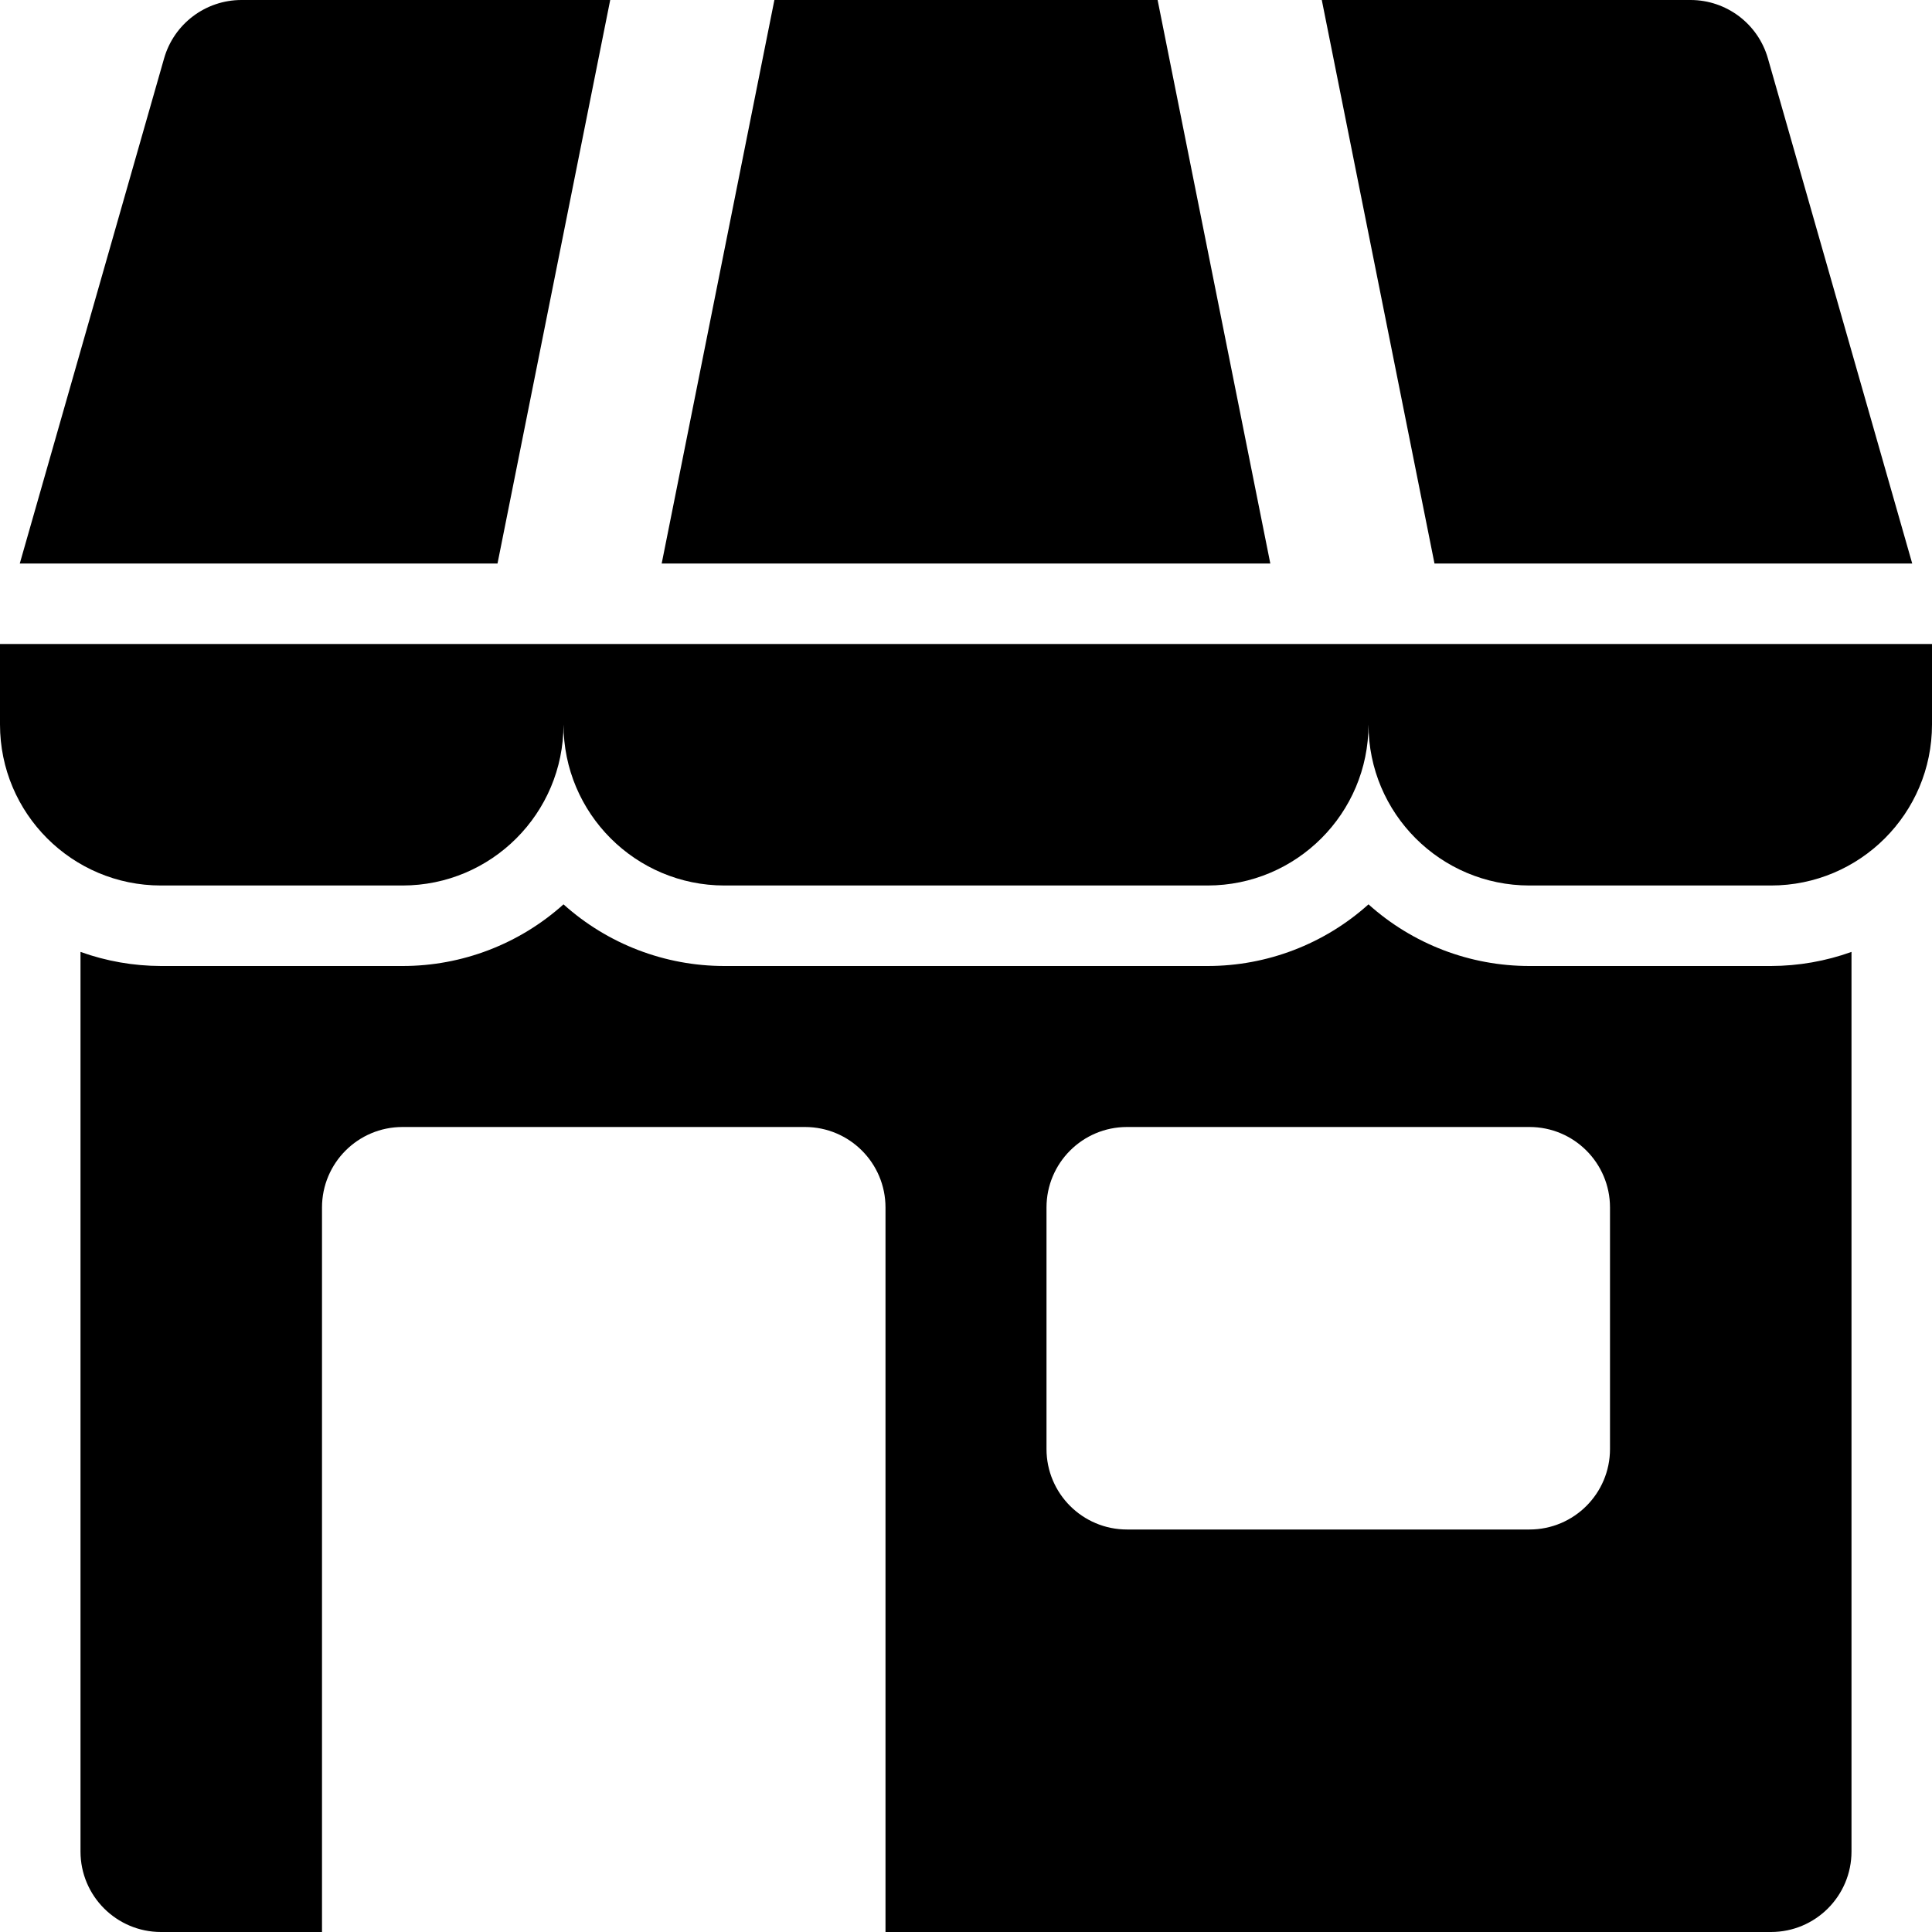
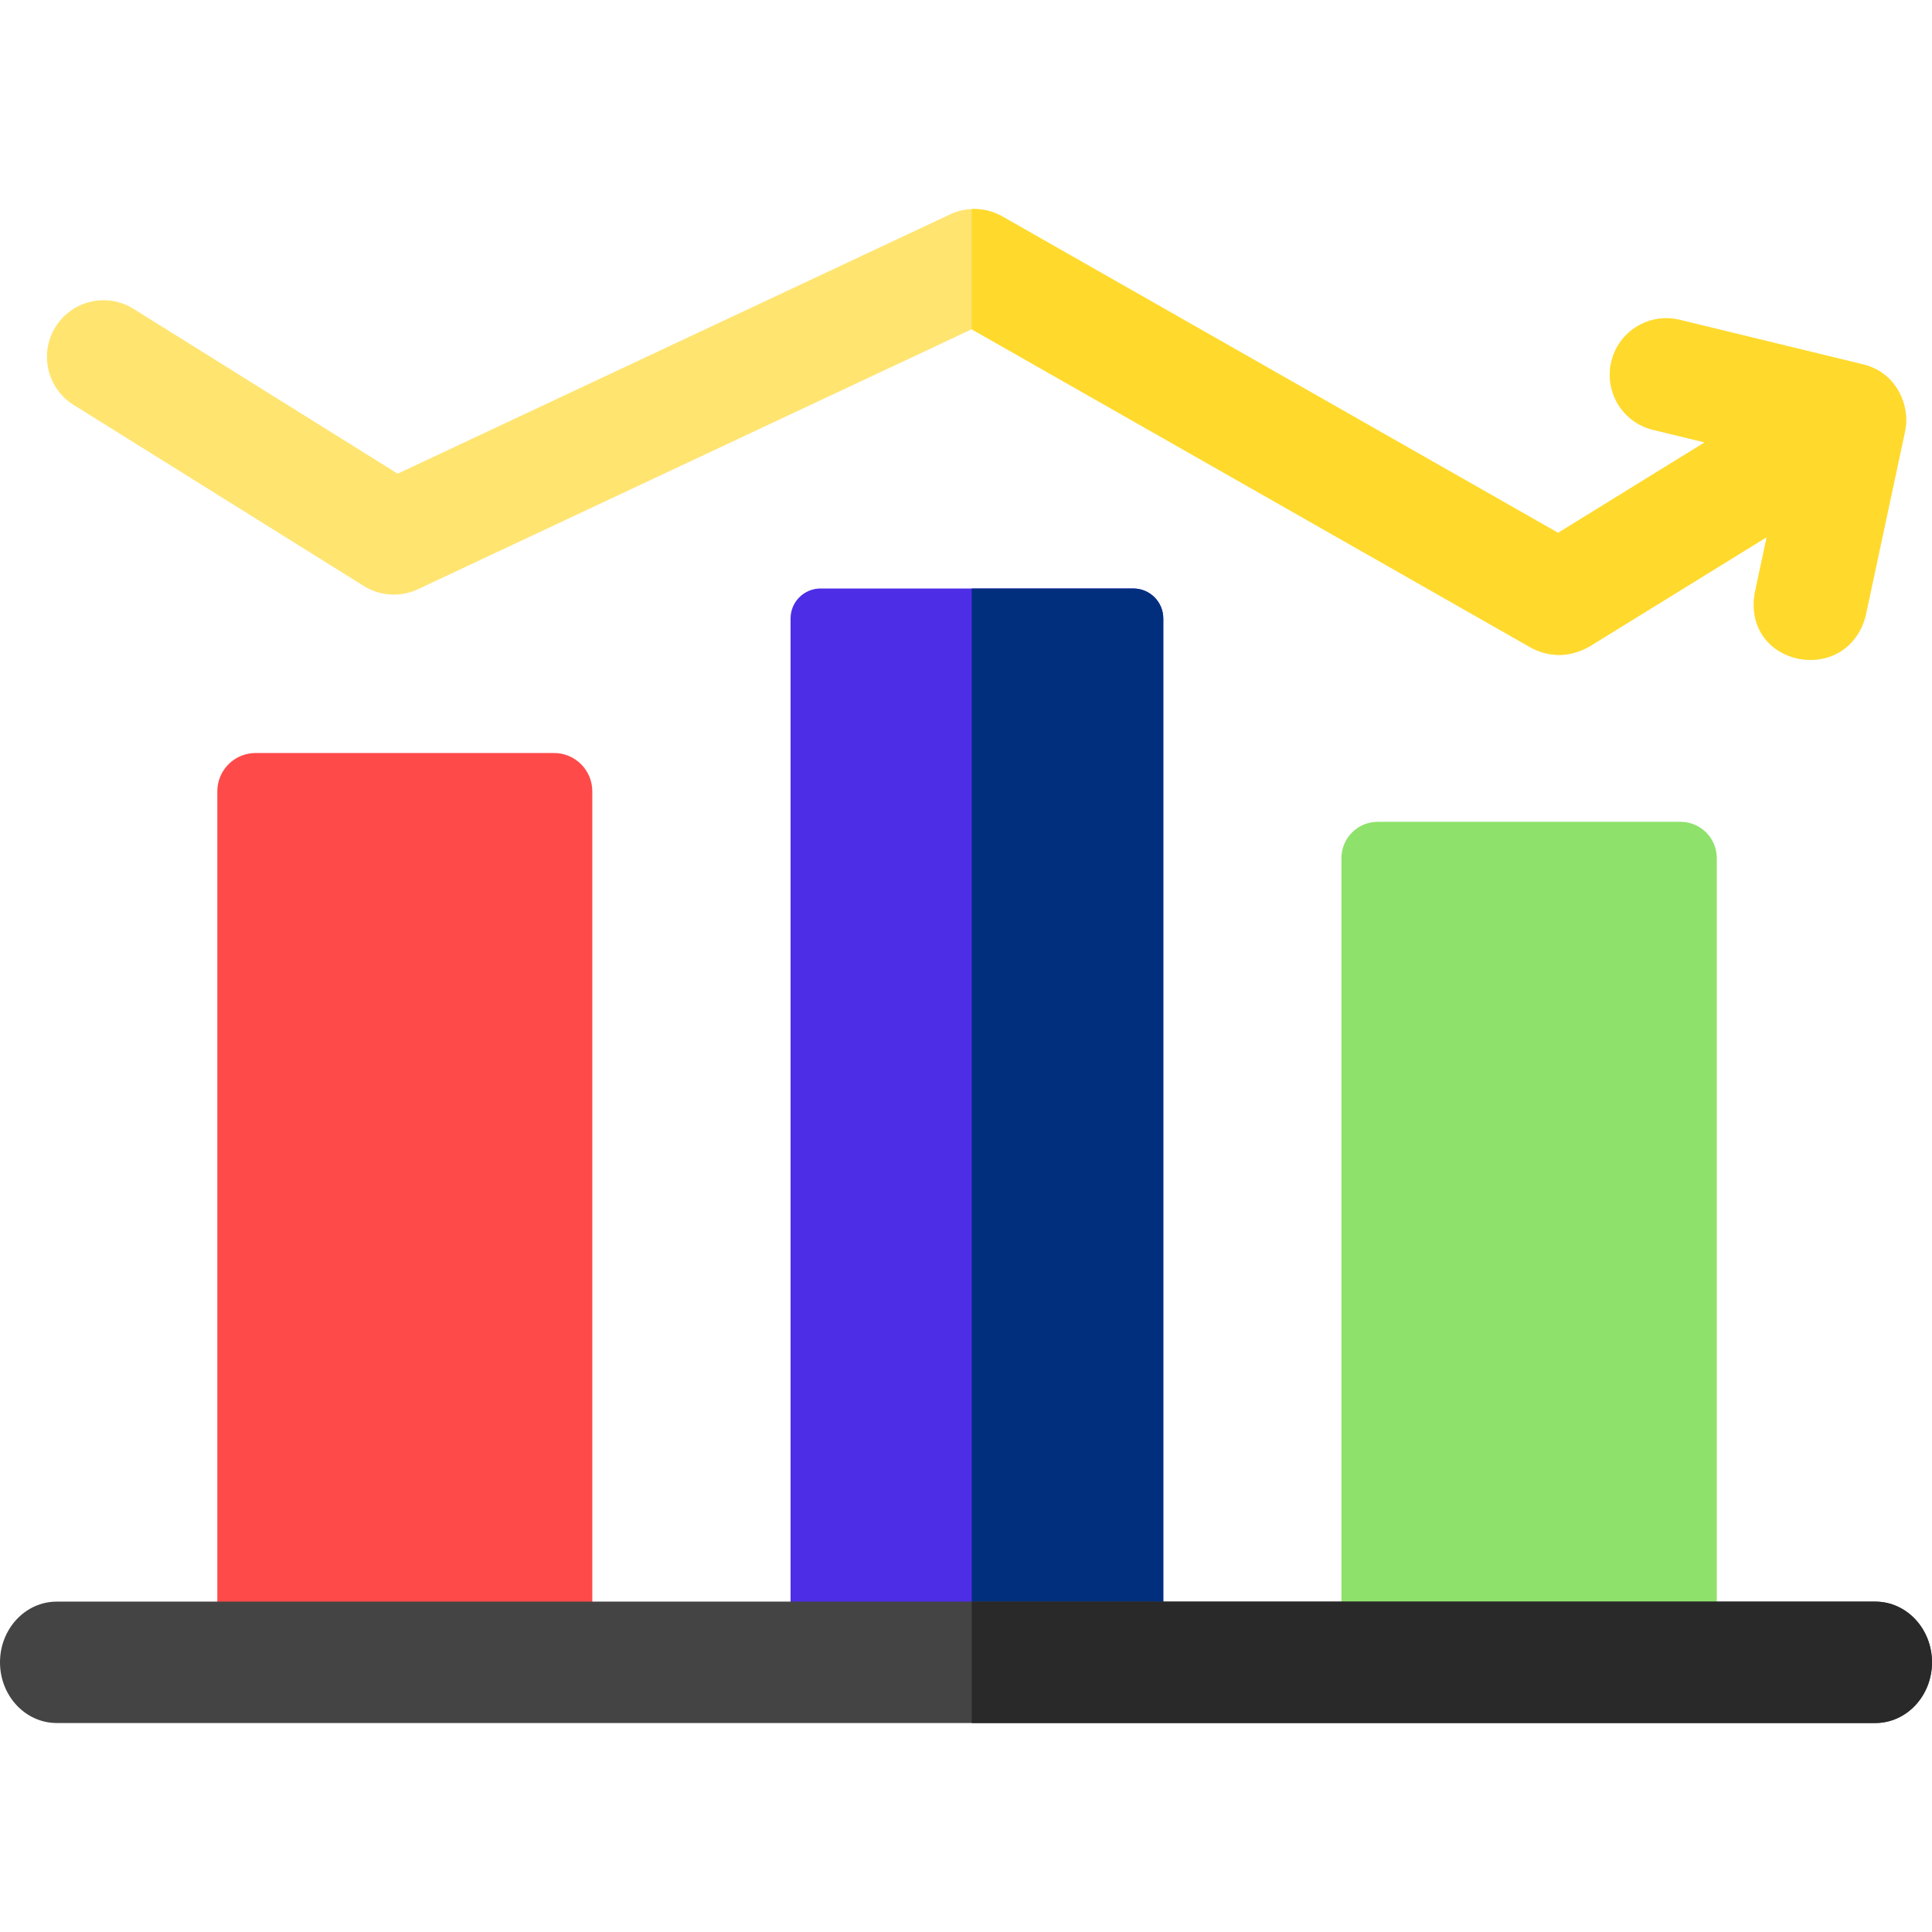
- <svg xmlns="http://www.w3.org/2000/svg" height="512" viewBox="0 0 96 96" width="512">
-   <g id="_02-shop" data-name="02-shop">
-     <g id="Glyph">
-       <path d="m95.983 32h-95.983v4a8 8 0 0 0 8 8h12a8 8 0 0 0 8-8 8 8 0 0 0 8 8h24a8 8 0 0 0 8-8 8 8 0 0 0 8 8h12a8 8 0 0 0 8-8v-4z" />
-       <path d="m95.017 28-7.171-25.1a4 4 0 0 0 -3.846-2.9h-18.321l5.6 28z" />
-       <path d="m30.321 0h-18.321a4 4 0 0 0 -3.846 2.9l-7.171 25.1h23.738z" />
-       <path d="m57.521 0h-19.042l-5.6 28h30.242z" />
-       <path d="m76 48a11.953 11.953 0 0 1 -8-3.063 11.953 11.953 0 0 1 -8 3.063h-24a11.953 11.953 0 0 1 -8-3.063 11.953 11.953 0 0 1 -8 3.063h-12a11.922 11.922 0 0 1 -4-.7v44.7a4 4 0 0 0 4 4h8v-36a4 4 0 0 1 4-4h20a4 4 0 0 1 4 4v36h44a4 4 0 0 0 4-4v-44.7a11.922 11.922 0 0 1 -4 .7zm4 24a4 4 0 0 1 -4 4h-20a4 4 0 0 1 -4-4v-12a4 4 0 0 1 4-4h20a4 4 0 0 1 4 4z" />
+ <svg xmlns="http://www.w3.org/2000/svg" id="Layer_1" enable-background="new 0 0 512.089 512.089" height="512" viewBox="0 0 512.089 512.089" width="512">
+   <g>
+     <path d="m308.336 451.642h-98.793v-287.714c0-4.387 3.556-7.943 7.943-7.943h82.908c4.387 0 7.943 3.556 7.943 7.943v287.714z" fill="#4d2ee6" />
+     <path d="m300.393 155.985h-42.834v295.657h50.777v-287.714c0-4.387-3.556-7.943-7.943-7.943z" fill="#012f7e" />
+     <path d="m146.834 451.595h-79.07c-5.613 0-10.163-4.55-10.163-10.163v-231.683c0-5.613 4.55-10.163 10.163-10.163h79.07c5.613 0 10.163 4.55 10.163 10.163v231.682c0 5.614-4.55 10.164-10.163 10.164z" fill="#ff4a4a" />
+     <path d="m445.421 449.229h-80.242c-5.314 0-9.622-4.308-9.622-9.622v-212.158c0-5.314 4.308-9.622 9.622-9.622h80.242c5.314 0 9.622 4.308 9.622 9.622v212.157c.001 5.315-4.307 9.623-9.622 9.623z" fill="#8ee26b" />
+     <g>
+       <path d="m497.054 456.697h-482.019c-8.304 0-15.035-7.203-15.035-16.088s6.731-16.089 15.035-16.089h482.019c8.303 0 15.035 7.203 15.035 16.089 0 8.885-6.732 16.088-15.035 16.088z" fill="#444" />
    </g>
+     <path d="m497.054 424.52h-239.492v32.177h239.492c8.303 0 15.035-7.203 15.035-16.089 0-8.885-6.732-16.088-15.035-16.088z" fill="#292929" />
+     <path d="m505.207 112.47c.498-6.269-3.156-13.967-11.523-15.914l-48.465-11.78c-8.053-1.963-16.162 2.982-18.118 11.032-1.957 8.05 2.982 16.162 11.032 18.118l13.708 3.332-38.858 23.979-147.336-83.88c-4.236-2.413-9.384-2.616-13.794-.543l-146.454 68.742-70.011-43.693c-7.027-4.389-16.28-2.245-20.667 4.783-4.386 7.027-2.244 16.28 4.784 20.667l76.936 48.015c4.317 2.695 9.707 3.017 14.315.854l146.805-68.907 148.31 84.435c3.859 2.024 9.238 3.073 15.299-.271l47.105-29.069-3.137 14.692c-3.452 19.543 24.213 25.093 29.338 6.266l10.398-48.694c.118-.684.162-.588.333-2.164z" fill="#ffe470" />
+     <path d="m493.684 96.555-48.465-11.78c-8.053-1.963-16.162 2.982-18.118 11.032-1.957 8.05 2.982 16.162 11.032 18.118l13.708 3.332-38.858 23.979-147.336-83.88c-2.493-1.42-5.3-2.053-8.088-1.929v31.847l.002-.001 148.31 84.435c3.858 2.024 9.238 3.073 15.299-.271l47.105-29.069-3.137 14.692c-3.452 19.543 24.213 25.093 29.338 6.266l10.398-48.694c.119-.683.164-.587.334-2.163.497-6.268-3.157-13.967-11.524-15.914z" fill="#ffda2d" />
  </g>
</svg>
